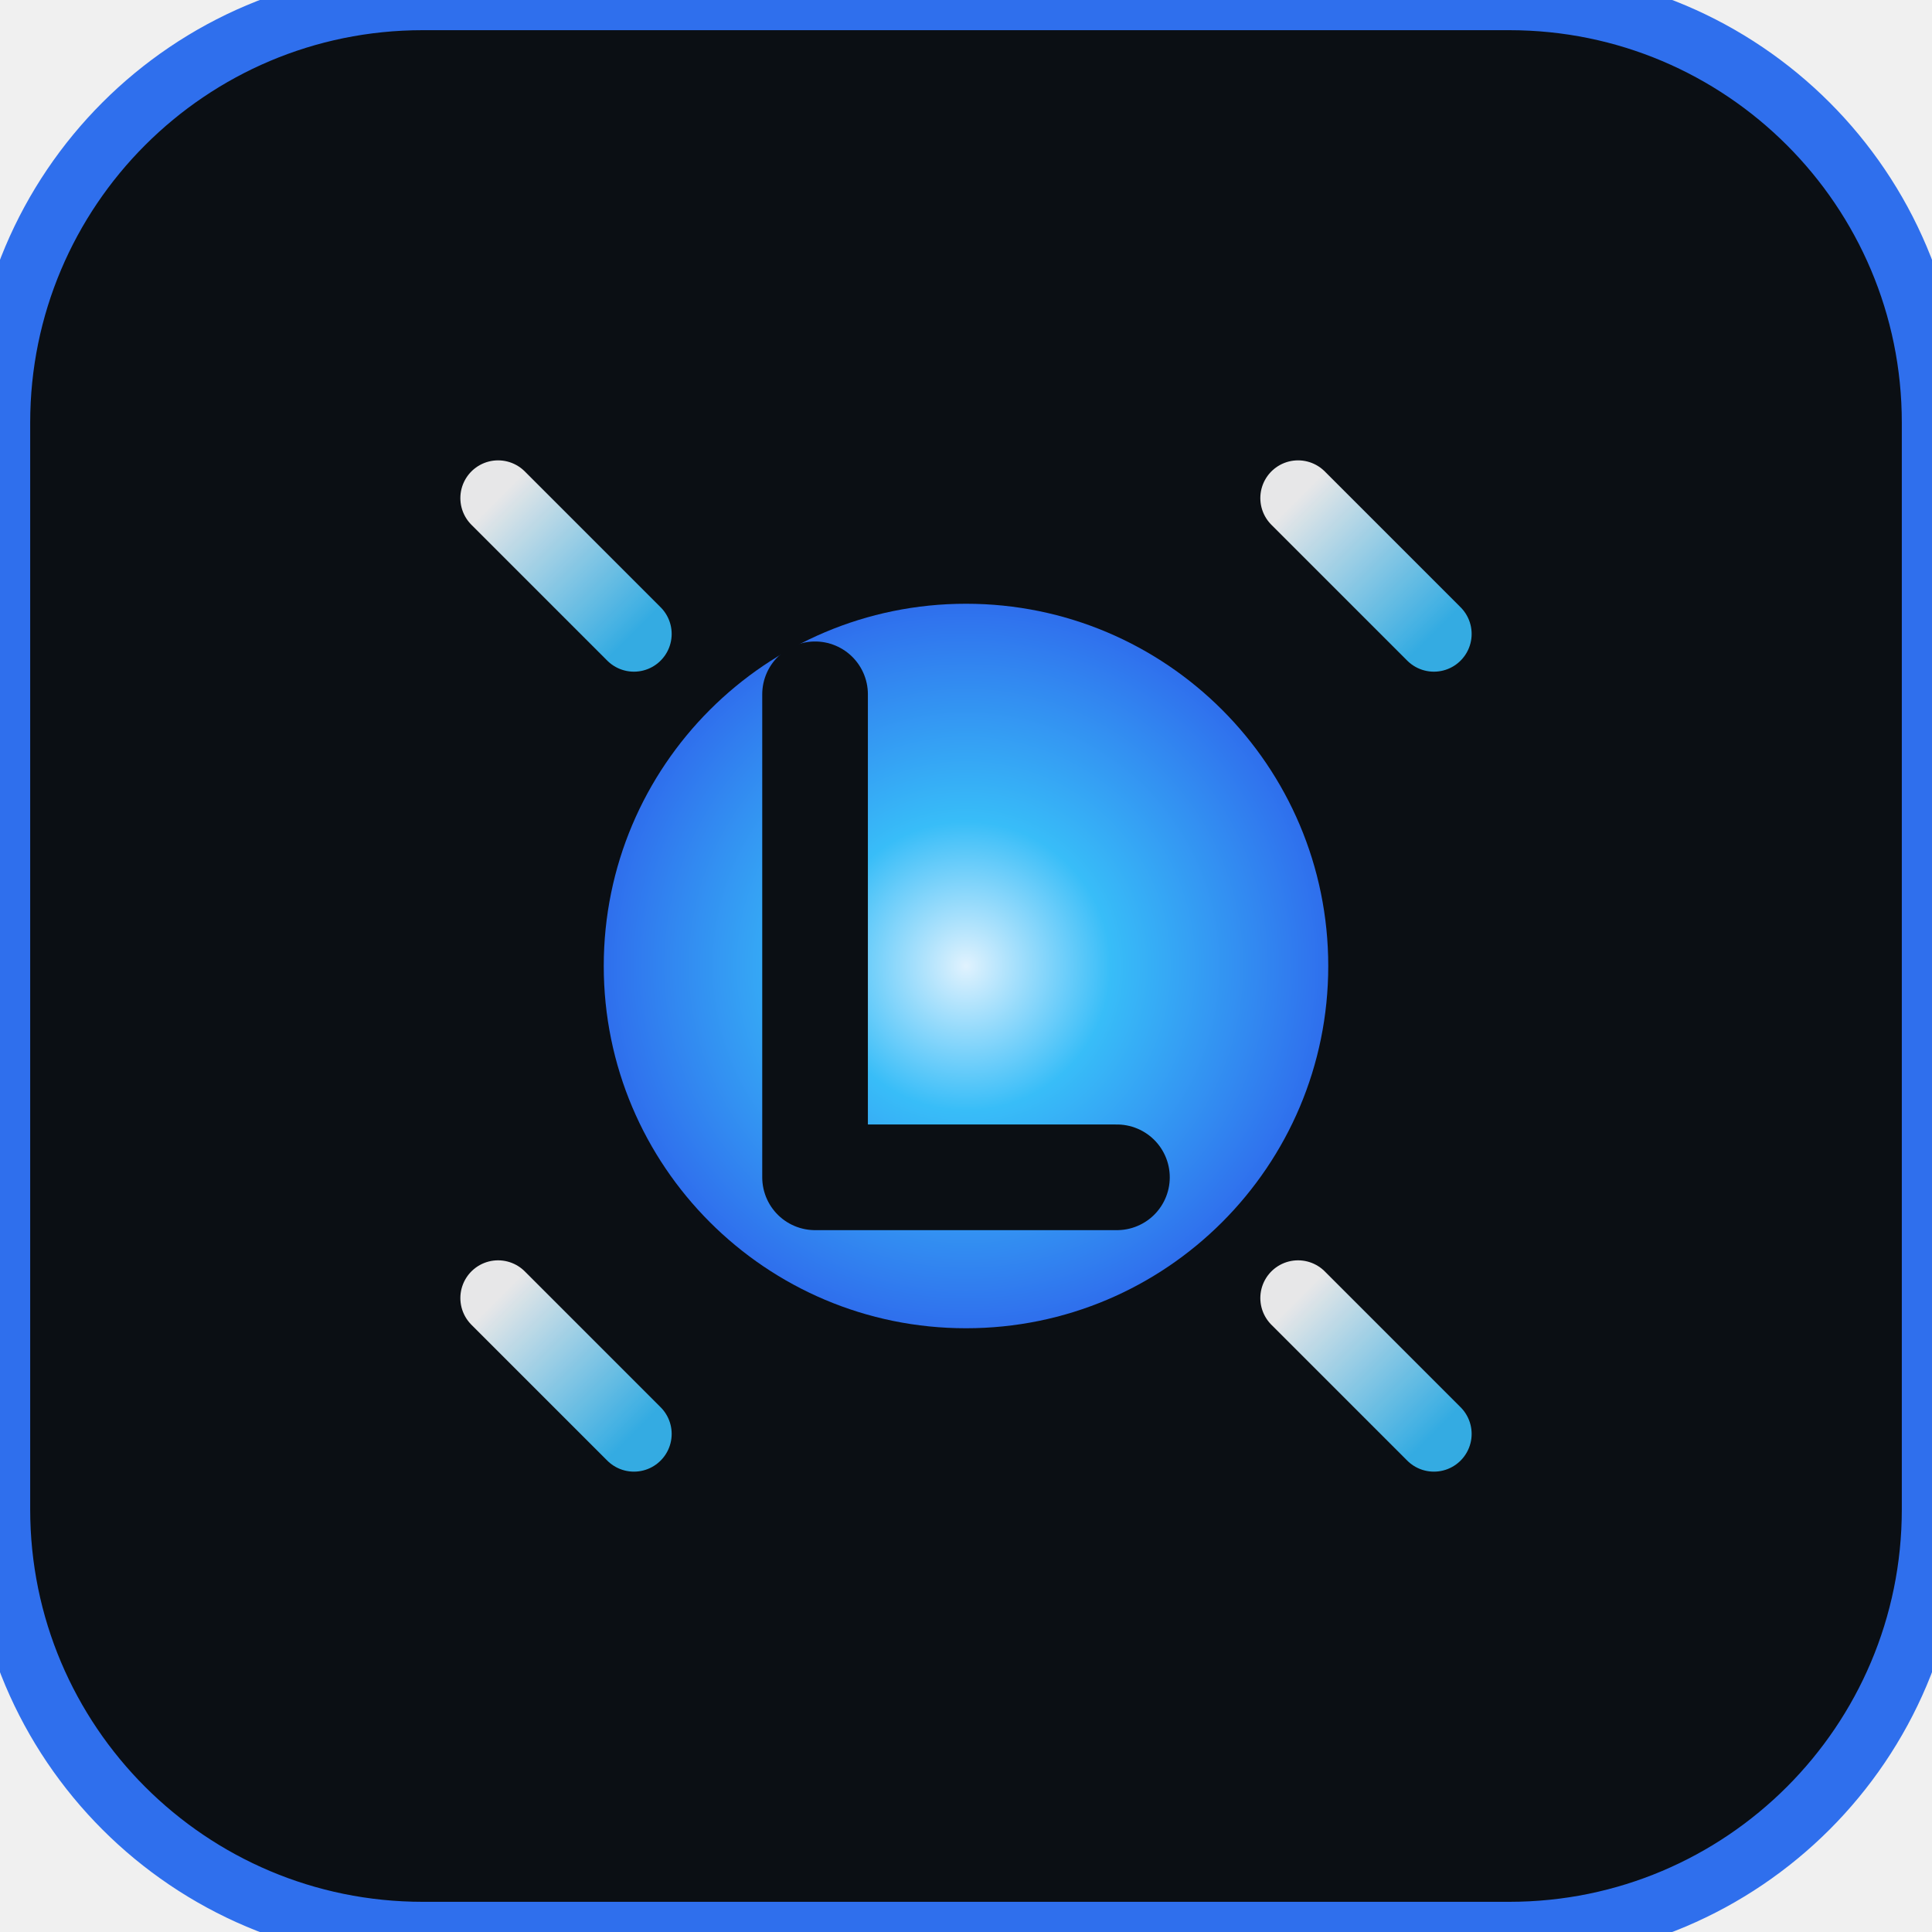
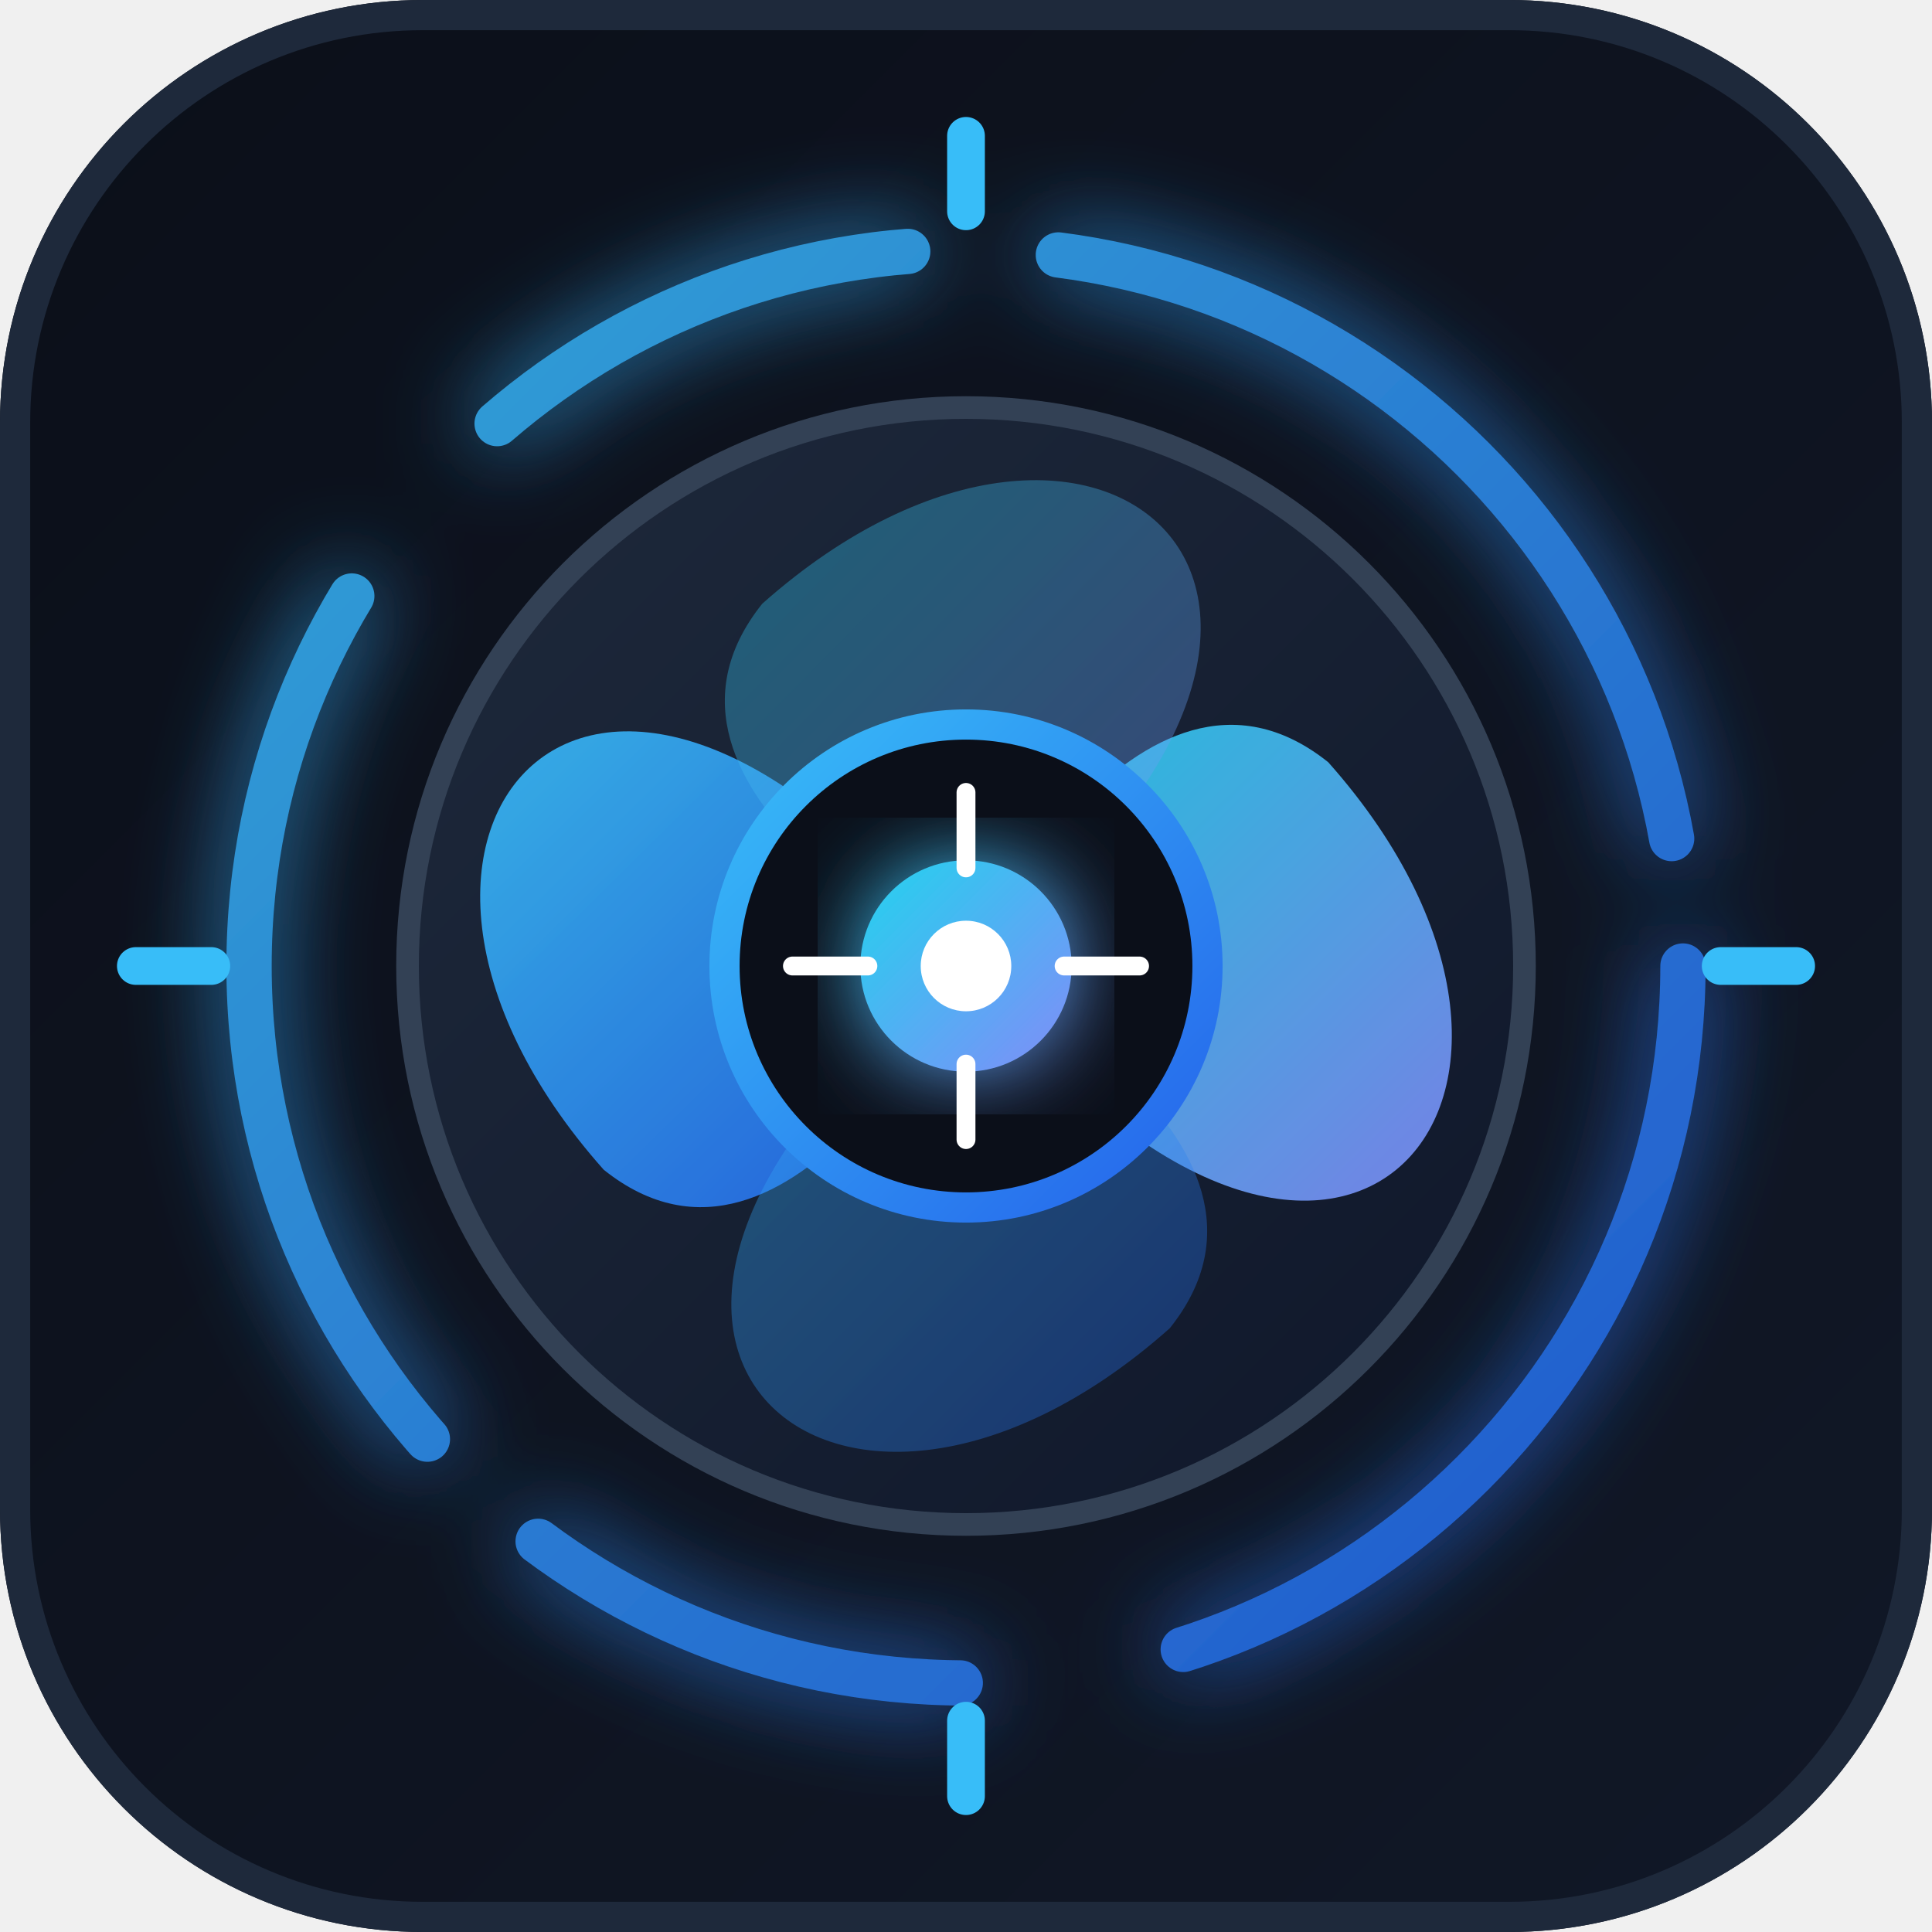
- <svg xmlns="http://www.w3.org/2000/svg" viewBox="0 0 64 64" width="100%" height="100%">
+ <svg xmlns="http://www.w3.org/2000/svg" viewBox="0 0 512 512" width="100%" height="100%">
  <defs>
-     <radialGradient id="lumen-app-glow" cx="50%" cy="50%" r="50%">
-       <stop offset="0%" stop-color="#E0F2FE" />
-       <stop offset="40%" stop-color="#38BDF8" />
-       <stop offset="100%" stop-color="#2F6FED" />
-     </radialGradient>
-     <linearGradient id="ray-app-grad" x1="0%" y1="0%" x2="100%" y2="100%">
-       <stop offset="0%" stop-color="#FFFFFF" />
-       <stop offset="100%" stop-color="#38BDF8" />
+     <linearGradient id="bgGrad" x1="0%" y1="0%" x2="100%" y2="100%">
+       <stop offset="0%" stop-color="#0b0f19" />
+       <stop offset="100%" stop-color="#111827" />
    </linearGradient>
+     <linearGradient id="primaryGrad" x1="0%" y1="0%" x2="100%" y2="100%">
+       <stop offset="0%" stop-color="#38bdf8" />
+       <stop offset="100%" stop-color="#2563eb" />
+     </linearGradient>
+     <linearGradient id="glowGrad" x1="0%" y1="0%" x2="100%" y2="100%">
+       <stop offset="0%" stop-color="#22d3ee" />
+       <stop offset="100%" stop-color="#818cf8" />
+     </linearGradient>
+     <linearGradient id="ringGrad" x1="0%" y1="0%" x2="100%" y2="100%">
+       <stop offset="0%" stop-color="#1e293b" />
+       <stop offset="100%" stop-color="#0f172a" />
+     </linearGradient>
+     <filter id="faviconGlow" x="-20%" y="-20%" width="140%" height="140%">
+       <feGaussianBlur stdDeviation="12" result="blur" />
+       <feComposite in="SourceGraphic" in2="blur" operator="over" />
+     </filter>
  </defs>
-   <rect width="64" height="64" rx="14" fill="#0B0F14" stroke="#2F6FED" stroke-width="2" />
-   <g stroke="url(#ray-app-grad)" stroke-width="2.5" stroke-linecap="round" opacity="0.9">
-     <line x1="32" y1="10" x2="32" y2="16" />
-     <line x1="32" y1="48" x2="32" y2="54" />
-     <line x1="10" y1="32" x2="16" y2="32" />
-     <line x1="48" y1="32" x2="54" y2="32" />
-     <line x1="16.5" y1="16.5" x2="21" y2="21" />
-     <line x1="43" y1="43" x2="47.5" y2="47.5" />
-     <line x1="43" y1="16.5" x2="47.5" y2="21" />
-     <line x1="16.5" y1="43" x2="21" y2="47.5" />
-   </g>
-   <circle cx="32" cy="32" r="12" fill="url(#lumen-app-glow)" />
-   <path d="M27 23V39H37" fill="none" stroke="#0B0F14" stroke-width="3.5" stroke-linecap="round" stroke-linejoin="round" />
+   <rect width="512" height="512" rx="112" fill="url(#bgGrad)" />
+   <rect width="504" height="504" x="4" y="4" rx="108" fill="none" stroke="#1e293b" stroke-width="8" />
+   <circle cx="256" cy="256" r="190" fill="none" stroke="url(#primaryGrad)" stroke-width="12" stroke-dasharray="240 60 120 40" stroke-linecap="round" opacity="0.85" filter="url(#faviconGlow)" />
+   <line x1="256" y1="36" x2="256" y2="56" stroke="#38bdf8" stroke-width="10" stroke-linecap="round" />
+   <line x1="476" y1="256" x2="456" y2="256" stroke="#38bdf8" stroke-width="10" stroke-linecap="round" />
+   <line x1="256" y1="476" x2="256" y2="456" stroke="#38bdf8" stroke-width="10" stroke-linecap="round" />
+   <line x1="36" y1="256" x2="56" y2="256" stroke="#38bdf8" stroke-width="10" stroke-linecap="round" />
+   <circle cx="256" cy="256" r="148" fill="url(#ringGrad)" stroke="#334155" stroke-width="6" />
+   <path d="M 256,256 C 160,130 80,220 160,310 C 210,350 256,256 256,256 Z" fill="url(#primaryGrad)" opacity="0.9" />
+   <path d="M 256,256 C 352,382 432,292 352,202 C 302,162 256,256 256,256 Z" fill="url(#glowGrad)" opacity="0.9" />
+   <path d="M 256,256 C 130,352 220,432 310,352 C 350,302 256,256 256,256 Z" fill="url(#primaryGrad)" opacity="0.35" />
+   <path d="M 256,256 C 382,160 292,80 202,160 C 162,210 256,256 256,256 Z" fill="url(#glowGrad)" opacity="0.35" />
+   <circle cx="256" cy="256" r="64" fill="#0b0f19" stroke="url(#primaryGrad)" stroke-width="8" />
+   <circle cx="256" cy="256" r="28" fill="url(#glowGrad)" filter="url(#faviconGlow)" />
+   <circle cx="256" cy="256" r="12" fill="#ffffff" />
+   <line x1="210" y1="256" x2="230" y2="256" stroke="#ffffff" stroke-width="5" stroke-linecap="round" />
+   <line x1="282" y1="256" x2="302" y2="256" stroke="#ffffff" stroke-width="5" stroke-linecap="round" />
+   <line x1="256" y1="210" x2="256" y2="230" stroke="#ffffff" stroke-width="5" stroke-linecap="round" />
+   <line x1="256" y1="282" x2="256" y2="302" stroke="#ffffff" stroke-width="5" stroke-linecap="round" />
</svg>
